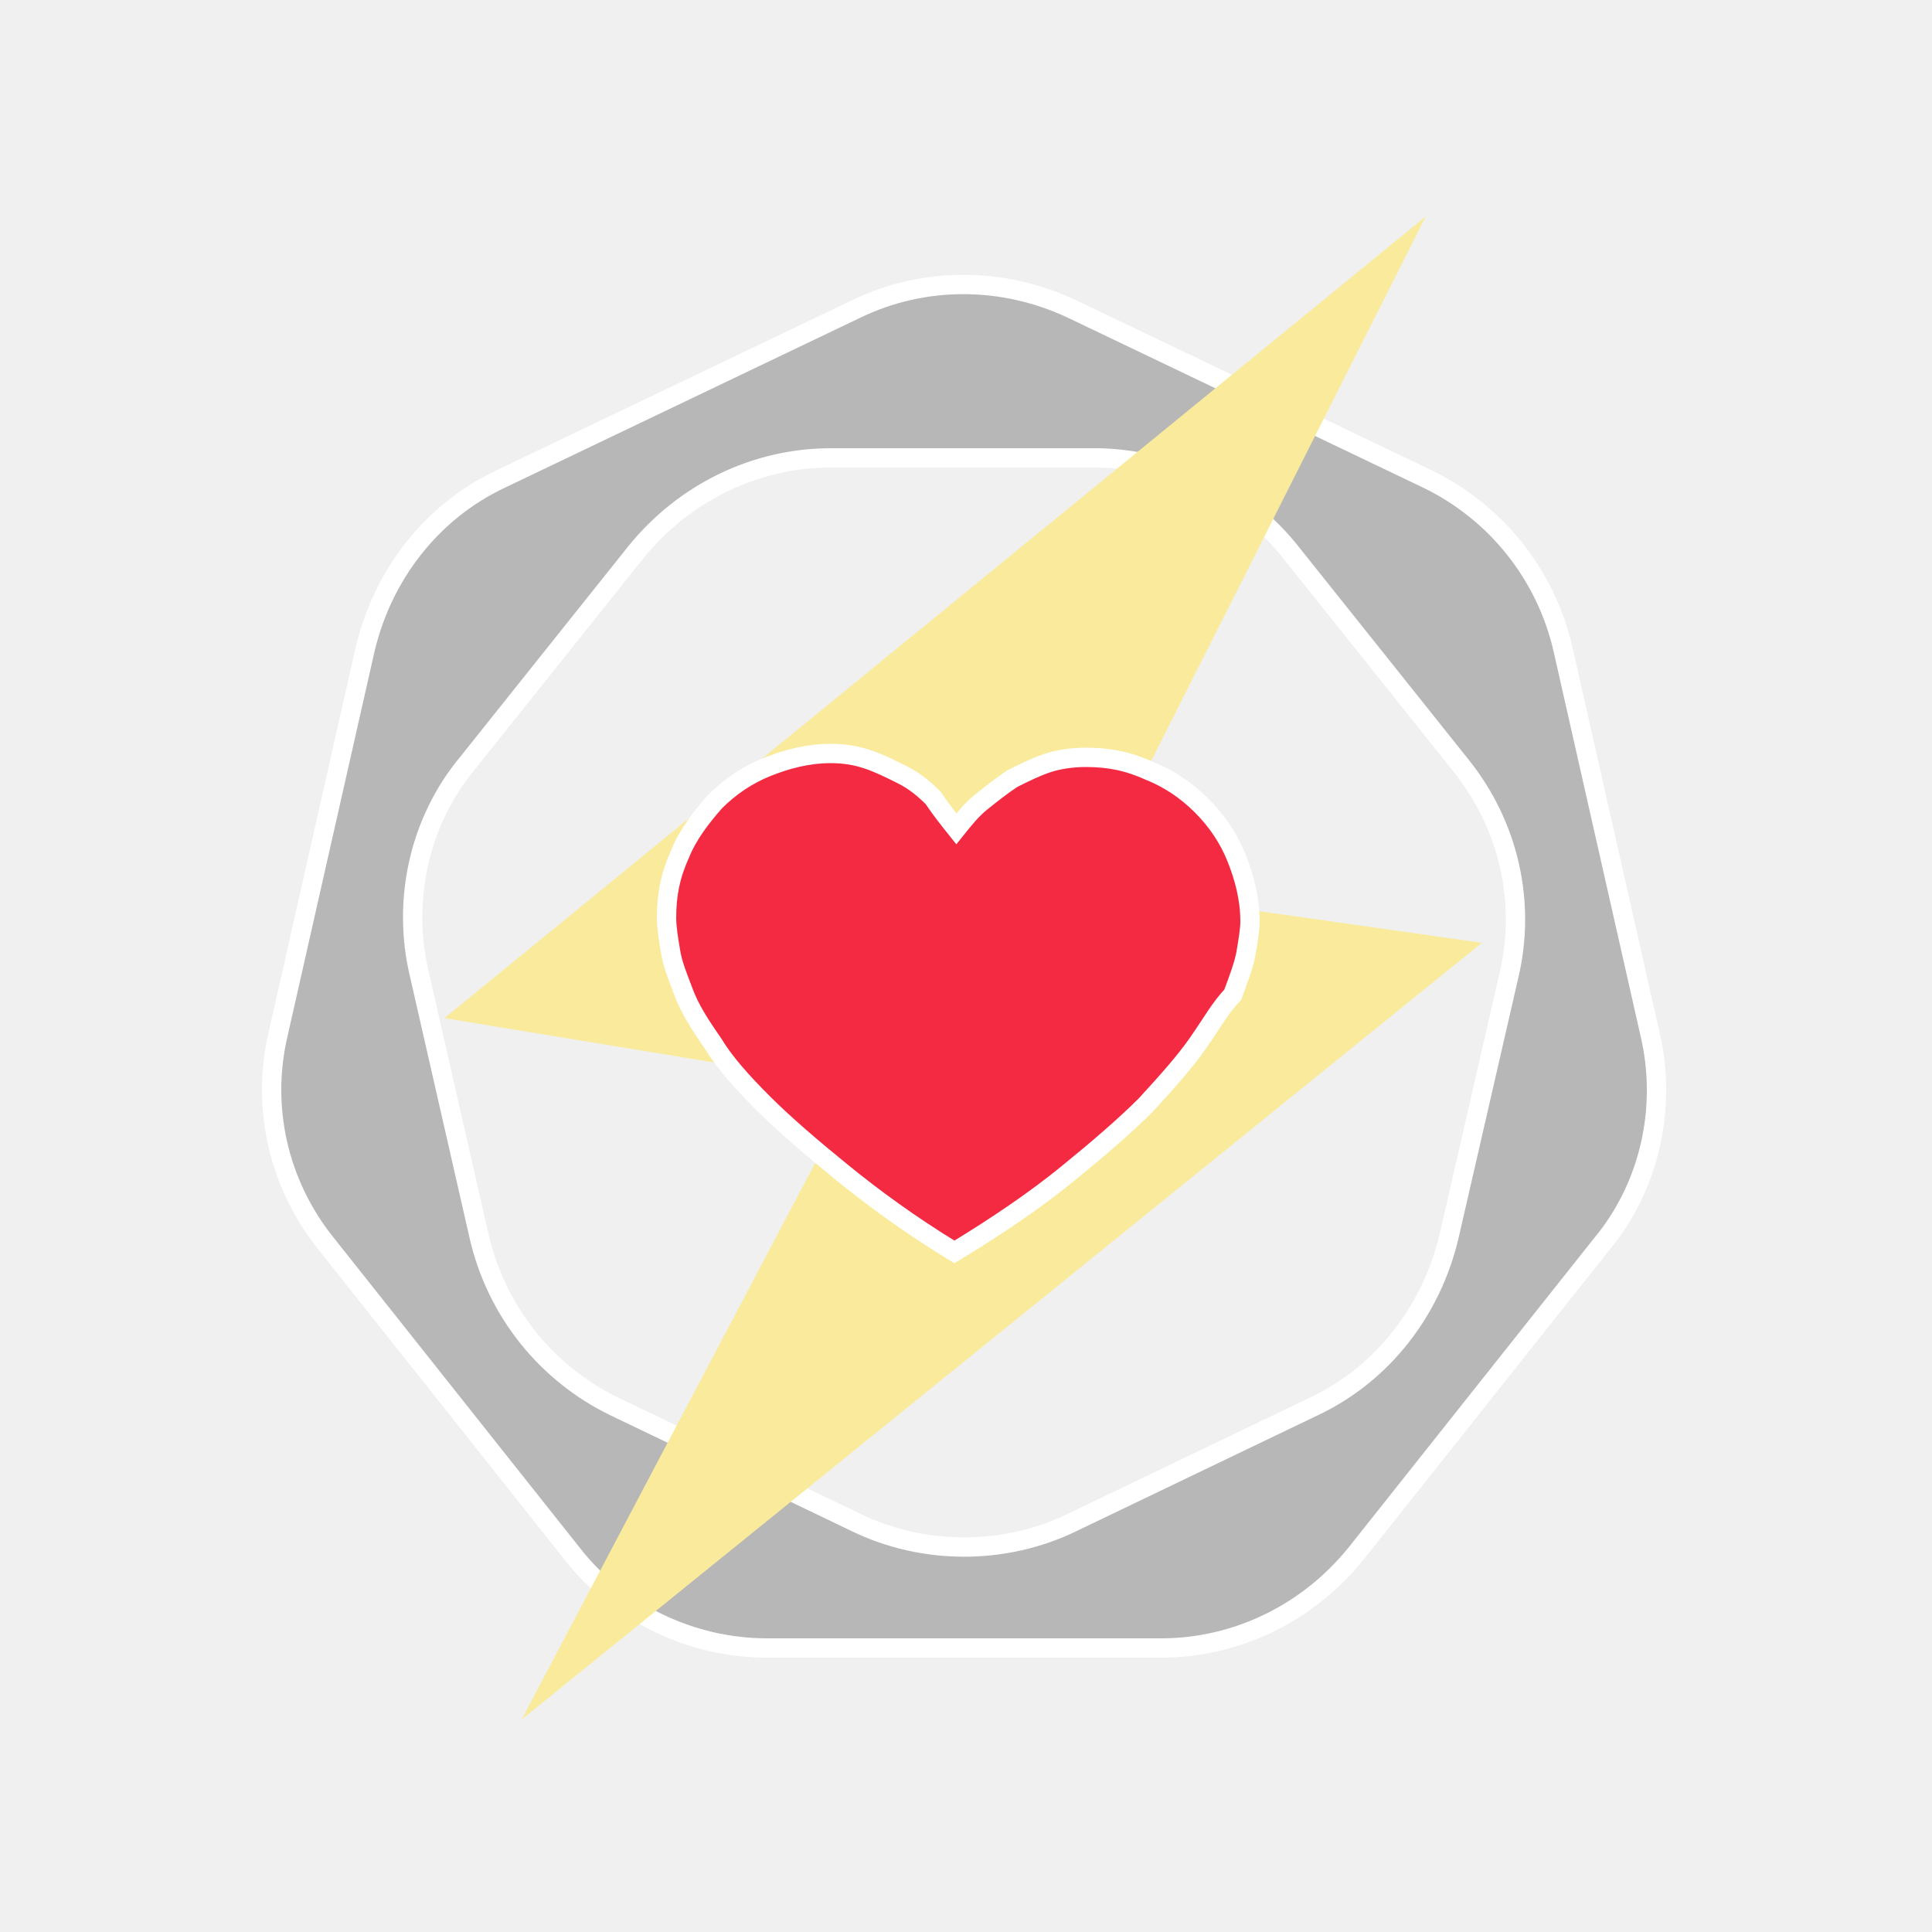
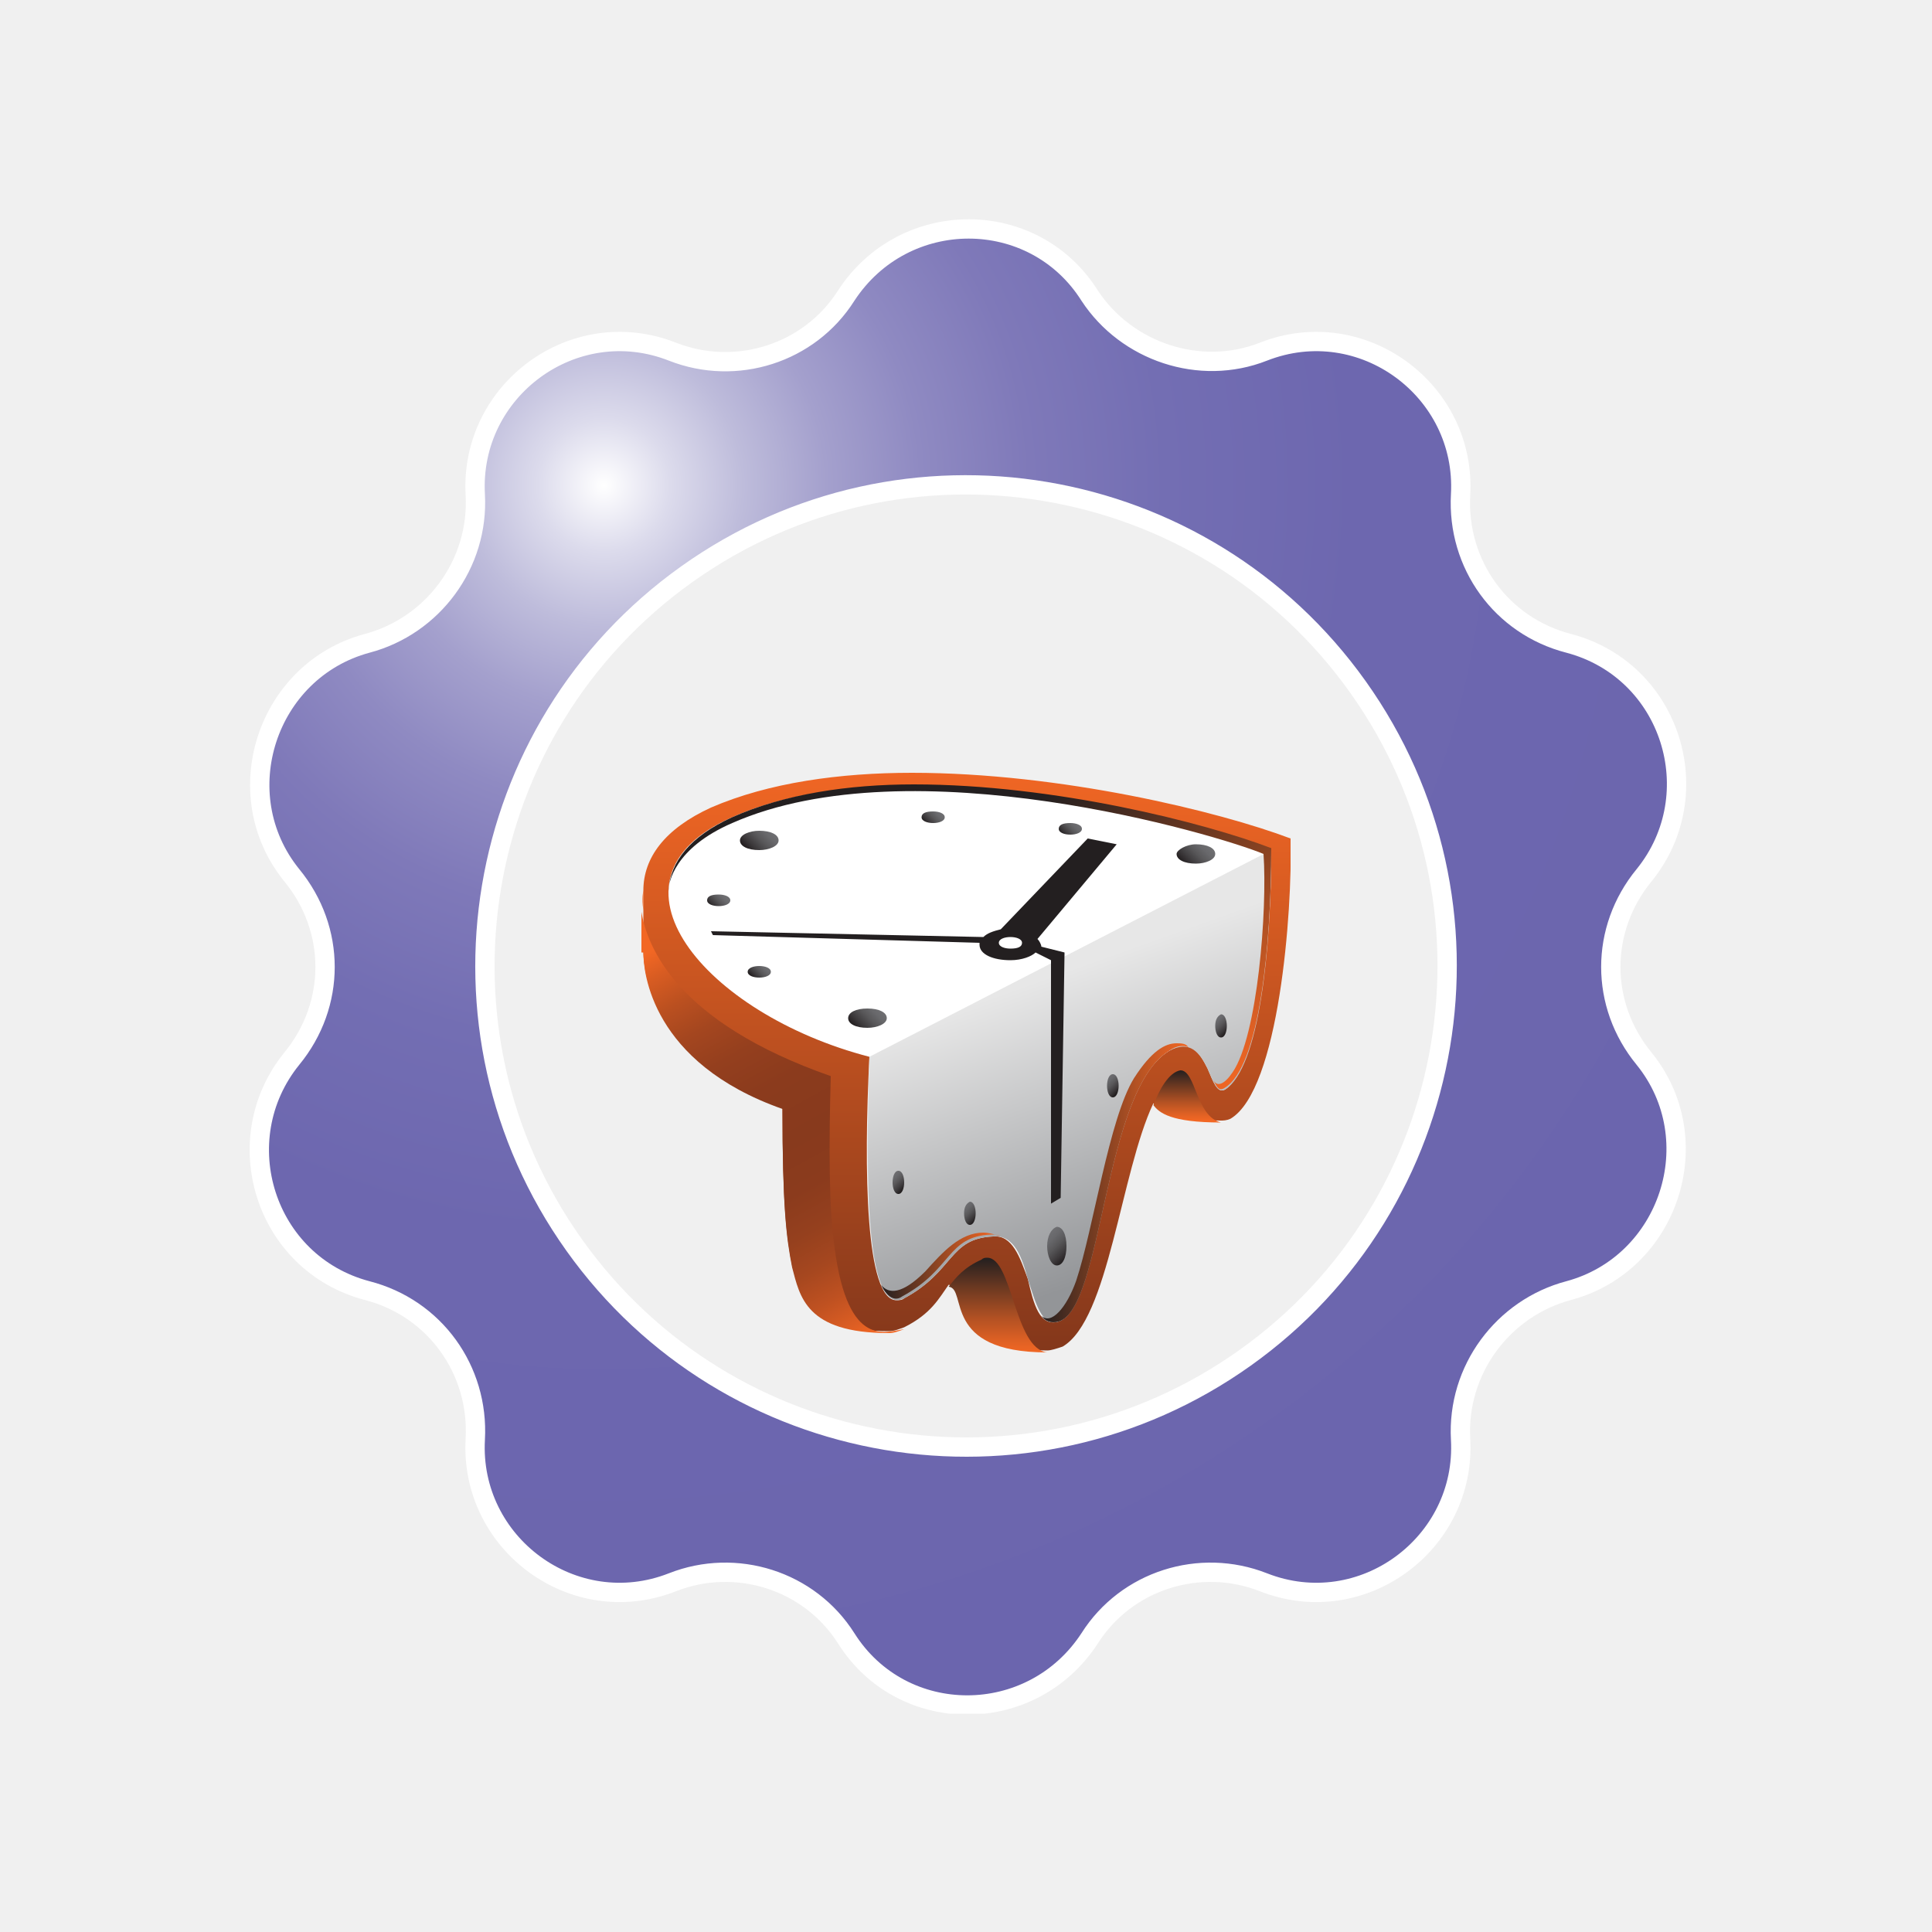
- <svg xmlns="http://www.w3.org/2000/svg" width="100" height="100" viewBox="0 0 100 100">
-   <style>.st0{fill:#243051;} .st1{opacity:0.24;} .st2{fill:none;stroke:#FFFFFF;stroke-miterlimit:10;} .st3{fill:#F9EB9B;} .st4{fill:#F42A43;stroke:#FFFFFF;stroke-miterlimit:10;}</style>
-   <path class="st1" d="M85.4 53.5l-4.5-19.9c-.9-3.8-3.4-7.1-7-8.8L55.5 16c-3.5-1.7-7.7-1.7-11.2 0l-18.4 8.8c-3.5 1.7-6.1 4.9-7 8.8l-4.5 19.9c-.9 3.8 0 7.9 2.5 10.9l12.7 15.9c2.5 3.1 6.2 4.9 10.1 4.9h20.4c3.9 0 7.7-1.8 10.1-4.9l12.7-15.9c2.4-3 3.3-7.1 2.5-10.9zm-7.3-3L75 64c-.9 3.8-3.4 7.1-7 8.8l-12.5 6c-3.5 1.7-7.7 1.7-11.2 0l-12.5-6c-3.5-1.7-6.1-4.9-7-8.8l-3.1-13.6c-.9-3.8 0-7.9 2.5-10.9l8.7-10.9c2.5-3.1 6.2-4.9 10.1-4.9h13.9c3.9 0 7.7 1.8 10.1 4.9l8.7 10.9c2.4 3.1 3.3 7.1 2.4 11z" />
-   <path class="st2" d="M55.5 16l18.4 8.8c3.5 1.7 6.1 4.9 7 8.8l4.5 19.9c.9 3.8 0 7.9-2.5 10.9l-12.7 16c-2.5 3.1-6.2 4.9-10.1 4.9H39.7c-3.9 0-7.7-1.8-10.1-4.9l-12.7-16c-2.5-3.1-3.4-7.1-2.5-10.9l4.5-19.9c.9-3.8 3.4-7.1 7-8.8L44.3 16c3.5-1.7 7.6-1.7 11.2 0z" />
-   <path class="st2" d="M66.9 28.7l8.7 10.9c2.5 3.1 3.4 7.1 2.5 10.9L75 64c-.9 3.8-3.4 7.1-7 8.8l-12.5 6c-3.5 1.7-7.7 1.7-11.2 0l-12.5-6c-3.5-1.7-6.1-4.9-7-8.8l-3.1-13.6c-.9-3.8 0-7.9 2.5-10.9l8.7-10.9c2.5-3.1 6.2-4.9 10.1-4.9h13.9c3.9.1 7.6 1.9 10 5z" />
-   <path class="st3" d="M73.8 11.2L23 52.7l21.3 3.5L27 89l49.7-40.2-20.4-2.9" />
-   <path class="st4" d="M49.5 42.9c.4-.5.8-1 1.3-1.4.5-.4 1-.8 1.6-1.2.6-.3 1.2-.6 1.8-.8.6-.2 1.3-.3 2-.3 1.2 0 2.2.2 3.3.7 1 .4 1.9 1 2.7 1.8.8.8 1.4 1.7 1.8 2.7.4 1 .7 2.1.7 3.3 0 .4-.1 1-.2 1.6-.1.6-.4 1.4-.7 2.2-.6.6-1.1 1.5-1.8 2.5s-1.6 2-2.7 3.2c-1.1 1.1-2.5 2.3-4.1 3.6-1.6 1.3-3.5 2.6-5.8 4-2.3-1.4-4.2-2.8-5.8-4.1-1.6-1.3-3-2.5-4.1-3.6-1.1-1.1-2-2.1-2.6-3.1-.7-1-1.2-1.8-1.5-2.6-.3-.8-.6-1.5-.7-2.2-.1-.6-.2-1.2-.2-1.7 0-1.2.2-2.2.7-3.3.4-1 1.1-1.9 1.8-2.7.8-.8 1.7-1.4 2.7-1.8 1-.4 2.1-.7 3.3-.7.7 0 1.3.1 1.9.3.6.2 1.2.5 1.8.8.6.3 1.1.7 1.6 1.2.4.6.8 1.1 1.2 1.6z" />
+ <svg xmlns="http://www.w3.org/2000/svg" xmlns:xlink="http://www.w3.org/1999/xlink" width="100" height="100" viewBox="0 0 100 100">
+   <style>.st0{clip-path:url(#SVGID_2_);} .st1{clip-path:url(#SVGID_4_);fill:url(#SVGID_5_);} .st2{clip-path:url(#SVGID_7_);fill:none;stroke:#FFFFFF;stroke-miterlimit:10;} .st3{clip-path:url(#SVGID_9_);fill:#FFFFFF;} .st4{clip-path:url(#SVGID_11_);fill:url(#SVGID_12_);} .st5{clip-path:url(#SVGID_14_);fill:url(#SVGID_15_);} .st6{clip-path:url(#SVGID_17_);fill:url(#SVGID_18_);} .st7{clip-path:url(#SVGID_20_);fill:url(#SVGID_21_);} .st8{clip-path:url(#SVGID_23_);fill:url(#SVGID_24_);} .st9{clip-path:url(#SVGID_26_);fill:#231F20;} .st10{clip-path:url(#SVGID_28_);fill:url(#SVGID_29_);} .st11{clip-path:url(#SVGID_31_);fill:url(#SVGID_32_);} .st12{clip-path:url(#SVGID_34_);fill:url(#SVGID_35_);} .st13{clip-path:url(#SVGID_37_);fill:url(#SVGID_38_);} .st14{clip-path:url(#SVGID_40_);fill:url(#SVGID_41_);} .st15{clip-path:url(#SVGID_43_);fill:url(#SVGID_44_);} .st16{clip-path:url(#SVGID_46_);fill:url(#SVGID_47_);} .st17{clip-path:url(#SVGID_49_);fill:url(#SVGID_50_);} .st18{clip-path:url(#SVGID_52_);fill:url(#SVGID_53_);} .st19{clip-path:url(#SVGID_55_);fill:url(#SVGID_56_);} .st20{clip-path:url(#SVGID_58_);fill:url(#SVGID_59_);} .st21{clip-path:url(#SVGID_61_);fill:url(#SVGID_62_);} .st22{clip-path:url(#SVGID_64_);fill:url(#SVGID_65_);} .st23{clip-path:url(#SVGID_67_);fill:url(#SVGID_68_);} .st24{clip-path:url(#SVGID_70_);fill:url(#SVGID_71_);} .st25{clip-path:url(#SVGID_73_);fill:url(#SVGID_74_);} .st26{clip-path:url(#SVGID_76_);} .st27{clip-path:url(#SVGID_78_);fill:url(#SVGID_79_);} .st28{clip-path:url(#SVGID_81_);fill:none;stroke:#FFFFFF;stroke-miterlimit:10;} .st29{clip-path:url(#SVGID_83_);fill:#FFFFFF;} .st30{clip-path:url(#SVGID_85_);fill:url(#SVGID_86_);} .st31{clip-path:url(#SVGID_88_);fill:url(#SVGID_89_);} .st32{clip-path:url(#SVGID_91_);fill:url(#SVGID_92_);} .st33{clip-path:url(#SVGID_94_);fill:url(#SVGID_95_);} .st34{clip-path:url(#SVGID_97_);fill:url(#SVGID_98_);} .st35{clip-path:url(#SVGID_100_);fill:#231F20;} .st36{clip-path:url(#SVGID_102_);fill:url(#SVGID_103_);} .st37{clip-path:url(#SVGID_105_);fill:url(#SVGID_106_);} .st38{clip-path:url(#SVGID_108_);fill:url(#SVGID_109_);} .st39{clip-path:url(#SVGID_111_);fill:url(#SVGID_112_);} .st40{clip-path:url(#SVGID_114_);fill:url(#SVGID_115_);} .st41{clip-path:url(#SVGID_117_);fill:url(#SVGID_118_);} .st42{clip-path:url(#SVGID_120_);fill:url(#SVGID_121_);} .st43{clip-path:url(#SVGID_123_);fill:url(#SVGID_124_);} .st44{clip-path:url(#SVGID_126_);fill:url(#SVGID_127_);} .st45{clip-path:url(#SVGID_129_);fill:url(#SVGID_130_);} .st46{clip-path:url(#SVGID_132_);fill:url(#SVGID_133_);} .st47{clip-path:url(#SVGID_135_);fill:url(#SVGID_136_);} .st48{clip-path:url(#SVGID_138_);fill:url(#SVGID_139_);} .st49{clip-path:url(#SVGID_141_);fill:url(#SVGID_142_);} .st50{clip-path:url(#SVGID_144_);fill:url(#SVGID_145_);} .st51{clip-path:url(#SVGID_147_);fill:url(#SVGID_148_);}</style>
+   <g id="POWERUP_x5F_Time_Warp_1_">
+     <defs>
+       <path id="SVGID_1_" d="M0 0h100v100H0z" />
+     </defs>
+     <clipPath id="SVGID_2_">
+       <use xlink:href="#SVGID_1_" overflow="visible" />
+     </clipPath>
+     <g class="st0">
+       <defs>
+         <path id="SVGID_3_" d="M29.7 64.5c-8-11.2-5.4-26.8 5.8-34.8 11.2-8 26.8-5.4 34.8 5.8 8 11.2 5.4 26.8-5.8 34.8-4.4 3.1-9.4 4.6-14.4 4.6-7.9 0-15.5-3.6-20.4-10.4M44 15.2c-2 3-5.7 4.2-9 2.8-5.1-2-10.5 1.9-10.3 7.3.2 3.6-2.2 6.7-5.6 7.6-5.3 1.4-7.4 7.7-4 12 2.2 2.8 2.2 6.7-.1 9.5-3.5 4.2-1.5 10.6 3.8 12 3.4.9 5.7 4.2 5.5 7.7-.3 5.4 5 9.4 10.1 7.5 3.3-1.2 7.1 0 9 3 2.9 4.6 9.6 4.7 12.6.1 2-3 5.7-4.2 9-2.8 5.1 2 10.5-1.9 10.3-7.3-.2-3.6 2.2-6.7 5.6-7.6 5.3-1.4 7.4-7.7 4-12-2.2-2.8-2.2-6.7.1-9.5 3.5-4.2 1.5-10.6-3.8-12-3.4-.9-5.7-4.2-5.5-7.7.3-5.4-5-9.4-10.1-7.5-3.3 1.2-7.1 0-9-3-1.5-2.3-3.9-3.5-6.4-3.5-2.3 0-4.7 1.1-6.2 3.4" />
+       </defs>
+       <clipPath id="SVGID_4_">
+         <use xlink:href="#SVGID_3_" overflow="visible" />
+       </clipPath>
+       <radialGradient id="SVGID_5_" cx="1.054" cy="-1.054" r="1" gradientTransform="matrix(47.4546 47.4546 47.4546 -47.4546 30.9999 -75.2497)" gradientUnits="userSpaceOnUse">
+         <stop offset="0" stop-color="#FFF" />
+         <stop offset=".052" stop-color="#DCDBEC" />
+         <stop offset=".109" stop-color="#BEBCDB" />
+         <stop offset=".174" stop-color="#A4A0CD" />
+         <stop offset=".248" stop-color="#8F8AC2" />
+         <stop offset=".333" stop-color="#7F79B9" />
+         <stop offset=".439" stop-color="#736EB3" />
+         <stop offset=".588" stop-color="#6D67AF" />
+         <stop offset="1" stop-color="#6B65AE" />
+       </radialGradient>
+       <path class="st1" d="M50-26.8l77.3 77.4L50 127.9l-77.3-77.3z" />
+     </g>
+     <g class="st0">
+       <defs>
+         <path id="SVGID_6_" d="M12.8 11.3h74.5v77.4H12.8z" />
+       </defs>
+       <clipPath id="SVGID_7_">
+         <use xlink:href="#SVGID_6_" overflow="visible" />
+       </clipPath>
+       <path class="st2" d="M65.4 18.2c5.1-2 10.5 2 10.2 7.4-.2 3.6 2.1 6.8 5.6 7.7 5.3 1.4 7.3 7.8 3.9 12-2.3 2.8-2.3 6.7 0 9.5 3.4 4.2 1.3 10.6-3.9 12-3.4.9-5.8 4.1-5.6 7.7.3 5.4-5.1 9.4-10.2 7.4-3.3-1.3-7.1-.1-9 2.9-3 4.6-9.7 4.6-12.6 0-1.9-3-5.7-4.2-9-2.9-5.1 2-10.5-2-10.2-7.4.2-3.6-2.1-6.8-5.6-7.7-5.3-1.4-7.3-7.8-3.9-12 2.3-2.8 2.3-6.7 0-9.5-3.4-4.2-1.3-10.6 3.9-12 3.4-.9 5.8-4.1 5.6-7.7-.3-5.4 5.1-9.4 10.2-7.4 3.3 1.3 7.1.1 9-2.9 3-4.6 9.7-4.6 12.6 0 1.9 2.9 5.7 4.2 9 2.9z" />
+       <ellipse transform="matrix(0.8145 -0.5802 0.5802 0.8145 -19.7333 38.2829)" class="st2" cx="50" cy="50" rx="24.9" ry="24.9" />
+     </g>
+     <g class="st0">
+       <defs>
+         <path id="SVGID_8_" d="M0 0h100v100H0z" />
+       </defs>
+       <clipPath id="SVGID_9_">
+         <use xlink:href="#SVGID_8_" overflow="visible" />
+       </clipPath>
+       <path class="st3" d="M65.8 44c0 5-.6 11.3-2.4 12.4-.8.5-.9-3.2-2.8-2-3.5 2.1-3.5 13.3-5.7 14-1.8.6-1.3-4.5-3.5-4.4-2.3.1-2 1.8-4.6 3.2-1.9 1.1-2-6.1-1.8-12.5-8.5-2.2-14.4-9.2-7.1-12.4 8.3-3.7 22.9-.3 27.9 1.7" />
+     </g>
+     <g class="st0">
+       <defs>
+         <path id="SVGID_10_" d="M45 54.7c-8.5-2.2-14.4-9.2-7.1-12.4 8.3-3.7 22.9-.3 27.9 1.7 0 5-.7 11.3-2.4 12.4-.4.2-.6-.4-.9-1.1-.4-.8-.9-1.6-2-.9-3.5 2.1-3.5 13.3-5.7 14-1 .3-1.3-.9-1.6-2.2-.4-1.1-.8-2.3-1.8-2.2-2.3.1-2 1.8-4.6 3.2-.1.1-.3.1-.4.1-1.6 0-1.7-6.7-1.4-12.6m-8.2-12.9c-2.4 1.1-3.5 2.6-3.5 4.3v3.1c0 1 .4 5.7 7.2 8.1 0 5 .2 6.7.5 8.2.4 1.5.7 3.4 5 3.4.3 0 .5-.1.8-.2 1.4-.7 1.8-1.5 2.3-2.2 1 .1-.4 3.4 5.1 3.4.2 0 .5-.1.8-.2 2.4-1.4 3-9 4.7-12.6.3.4.9.9 3.5.9.1 0 .3 0 .5-.1 2.5-1.5 3.2-10.7 3.1-14.5C63.1 42 54.9 40 47.2 40c-3.7 0-7.4.5-10.4 1.8" />
+       </defs>
+       <clipPath id="SVGID_11_">
+         <use xlink:href="#SVGID_10_" overflow="visible" />
+       </clipPath>
+       <linearGradient id="SVGID_12_" gradientUnits="userSpaceOnUse" x1="3.258" y1="-.043" x2="4.258" y2="-.043" gradientTransform="matrix(0 30.6942 30.6942 0 50.0222 -60.657)">
+         <stop offset="0" stop-color="#F26724" />
+         <stop offset="1" stop-color="#83371B" />
+       </linearGradient>
+       <path class="st4" d="M30.6 38.6h36.2V70H30.6z" />
+     </g>
+     <g class="st0">
+       <defs>
+         <path id="SVGID_13_" d="M33.3 49.3c0 1 .4 5.7 7.2 8.1 0 5 .2 6.7.5 8.2.4 1.5.7 3.4 5 3.4.3 0 .5-.1.8-.2-.9.1-2.9 1.1-3.6-4.2-.3-2-.3-5.3-.2-8.9-8-2.8-9.5-6.7-9.8-8.5v2.1zm0-2.2v-1s-.1.4 0 1" />
+       </defs>
+       <clipPath id="SVGID_14_">
+         <use xlink:href="#SVGID_13_" overflow="visible" />
+       </clipPath>
+       <linearGradient id="SVGID_15_" gradientUnits="userSpaceOnUse" x1="3.811" y1="-2.118" x2="4.811" y2="-2.118" gradientTransform="matrix(11.0996 20.1111 20.1111 -11.0996 35.1673 -51.5557)">
+         <stop offset="0" stop-color="#F26724" />
+         <stop offset=".055" stop-color="#D85C22" />
+         <stop offset=".13" stop-color="#BB5020" />
+         <stop offset=".209" stop-color="#A4461F" />
+         <stop offset=".296" stop-color="#943F1E" />
+         <stop offset=".394" stop-color="#8B3B1D" />
+         <stop offset=".527" stop-color="#883A1D" />
+         <stop offset=".636" stop-color="#8B3B1D" />
+         <stop offset=".725" stop-color="#95401E" />
+         <stop offset=".807" stop-color="#A6471F" />
+         <stop offset=".885" stop-color="#BF5121" />
+         <stop offset=".959" stop-color="#DD5E23" />
+         <stop offset="1" stop-color="#F26724" />
+       </linearGradient>
+       <path class="st5" d="M43.7 40.3l13.2 24-20.5 11.3-13.2-24z" />
+     </g>
+     <g class="st0">
+       <defs>
+         <path id="SVGID_16_" d="M61.1 55.4c-.6.1-1.1 1-1.4 1.8.3.4.9.9 3.5.9-1.3-.3-1.3-2.7-2.1-2.7.1 0 0 0 0 0" />
+       </defs>
+       <clipPath id="SVGID_17_">
+         <use xlink:href="#SVGID_16_" overflow="visible" />
+       </clipPath>
+       <linearGradient id="SVGID_18_" gradientUnits="userSpaceOnUse" x1="38.281" x2="39.281" gradientTransform="matrix(0 2.6122 2.6122 0 61.4335 -44.612)">
+         <stop offset="0" stop-color="#231F20" />
+         <stop offset=".291" stop-color="#673721" />
+         <stop offset=".632" stop-color="#B25123" />
+         <stop offset=".878" stop-color="#E06124" />
+         <stop offset="1" stop-color="#F26724" />
+       </linearGradient>
+       <path class="st6" d="M59.7 55.4h3.5v2.7h-3.5z" />
+     </g>
+     <g class="st0">
+       <defs>
+         <path id="SVGID_19_" d="M45 54.7c-.2 6.4-.2 13.5 1.8 12.5 2.6-1.4 2.3-3.1 4.6-3.2 1.1-.1 1.5 1.1 1.8 2.2.4 1.2.7 2.5 1.6 2.2 2.3-.7 2.3-11.9 5.7-14 1.1-.6 1.6.1 2 .9.3.7.5 1.3.9 1.1 1.8-1.1 2.4-7.4 2.4-12.4L45 54.7z" />
+       </defs>
+       <clipPath id="SVGID_20_">
+         <use xlink:href="#SVGID_19_" overflow="visible" />
+       </clipPath>
+       <linearGradient id="SVGID_21_" gradientUnits="userSpaceOnUse" x1="6.076" y1="-2.212" x2="7.076" y2="-2.212" gradientTransform="matrix(5.201 14.6072 14.6072 -5.201 54.0496 -49.355)">
+         <stop offset="0" stop-color="#E7E7E7" />
+         <stop offset="1" stop-color="#939598" />
+       </linearGradient>
+       <path class="st7" d="M63.4 37.3l10.2 28.6-26.5 9.4-10.2-28.6z" />
+     </g>
+     <g class="st0">
+       <defs>
+         <path id="SVGID_22_" d="M50.8 65.2c-.9.4-1.3.9-1.7 1.4 1 .1-.4 3.4 5.1 3.4-1.7-.2-1.8-4.9-3.1-4.9-.1 0-.2 0-.3.1" />
+       </defs>
+       <clipPath id="SVGID_23_">
+         <use xlink:href="#SVGID_22_" overflow="visible" />
+       </clipPath>
+       <linearGradient id="SVGID_24_" gradientUnits="userSpaceOnUse" x1="20.262" y1="-.045" x2="21.262" y2="-.045" gradientTransform="matrix(0 4.9353 4.9353 0 51.6986 -34.8887)">
+         <stop offset="0" stop-color="#231F20" />
+         <stop offset=".291" stop-color="#673721" />
+         <stop offset=".632" stop-color="#B25123" />
+         <stop offset=".878" stop-color="#E06124" />
+         <stop offset="1" stop-color="#F26724" />
+       </linearGradient>
+       <path class="st8" d="M48.7 65.1h5.5V70h-5.5z" />
+     </g>
+     <g class="st0">
+       <defs>
+         <path id="SVGID_25_" d="M0 0h100v100H0z" />
+       </defs>
+       <clipPath id="SVGID_26_">
+         <use xlink:href="#SVGID_25_" overflow="visible" />
+       </clipPath>
+       <path class="st9" d="M53.7 48.6l4.1-4.9-1.5-.3-4.5 4.7c-.4.1-.7.2-.9.4l-14.1-.3.1.2 13.8.4v.1c0 .5.7.8 1.6.8.6 0 1.1-.2 1.3-.4l.8.4v12.6l.5-.3.2-12.7-1.2-.3c0-.1-.1-.3-.2-.4m-1.4.5c-.3 0-.6-.1-.6-.3s.3-.3.6-.3.6.1.6.3-.2.3-.6.3" />
+     </g>
+     <g class="st0">
+       <defs>
+         <path id="SVGID_27_" d="M38.3 43.5c0 .3.4.5 1 .5.5 0 1-.2 1-.5s-.4-.5-1-.5c-.5 0-1 .2-1 .5" />
+       </defs>
+       <clipPath id="SVGID_28_">
+         <use xlink:href="#SVGID_27_" overflow="visible" />
+       </clipPath>
+       <linearGradient id="SVGID_29_" gradientUnits="userSpaceOnUse" x1="-45.848" y1="-45.848" x2="-44.848" y2="-45.848" gradientTransform="matrix(1.0906 -1.0906 -1.0906 -1.0906 38.748 -55.9738)">
+         <stop offset="0" stop-color="#231F20" />
+         <stop offset=".241" stop-color="#3D3A3C" />
+         <stop offset=".545" stop-color="#585759" />
+         <stop offset=".808" stop-color="#68686B" />
+         <stop offset="1" stop-color="#6E6E71" />
+       </linearGradient>
+       <path class="st10" d="M37.8 43.5l1.5-1.5 1.5 1.5-1.5 1.5z" />
+     </g>
+     <g class="st0">
+       <defs>
+         <path id="SVGID_30_" d="M43.9 52.7c0 .3.4.5 1 .5.5 0 1-.2 1-.5s-.4-.5-1-.5-1 .2-1 .5" />
+       </defs>
+       <clipPath id="SVGID_31_">
+         <use xlink:href="#SVGID_30_" overflow="visible" />
+       </clipPath>
+       <linearGradient id="SVGID_32_" gradientUnits="userSpaceOnUse" x1="-45.847" y1="-45.847" x2="-44.847" y2="-45.847" gradientTransform="matrix(1.0906 -1.0906 -1.0906 -1.0906 44.3192 -46.7618)">
+         <stop offset="0" stop-color="#231F20" />
+         <stop offset=".241" stop-color="#3D3A3C" />
+         <stop offset=".545" stop-color="#585759" />
+         <stop offset=".808" stop-color="#68686B" />
+         <stop offset="1" stop-color="#6E6E71" />
+       </linearGradient>
+       <path class="st11" d="M43.4 52.7l1.5-1.5 1.4 1.5-1.4 1.5z" />
+     </g>
+     <g class="st0">
+       <defs>
+         <path id="SVGID_33_" d="M60.9 44.2c0 .3.4.5 1 .5.5 0 1-.2 1-.5s-.4-.5-1-.5c-.5 0-1 .3-1 .5" />
+       </defs>
+       <clipPath id="SVGID_34_">
+         <use xlink:href="#SVGID_33_" overflow="visible" />
+       </clipPath>
+       <linearGradient id="SVGID_35_" gradientUnits="userSpaceOnUse" x1="-45.854" y1="-45.854" x2="-44.854" y2="-45.854" gradientTransform="matrix(1.0904 -1.0904 -1.0904 -1.0904 61.3575 -55.2061)">
+         <stop offset="0" stop-color="#231F20" />
+         <stop offset=".241" stop-color="#3D3A3C" />
+         <stop offset=".545" stop-color="#585759" />
+         <stop offset=".808" stop-color="#68686B" />
+         <stop offset="1" stop-color="#6E6E71" />
+       </linearGradient>
+       <path class="st12" d="M60.4 44.2l1.5-1.4 1.5 1.4-1.5 1.5z" />
+     </g>
+     <g class="st0">
+       <defs>
+         <path id="SVGID_36_" d="M54.2 64.5c0 .5.2 1 .5 1s.5-.4.5-1-.2-1-.5-1c-.3.1-.5.5-.5 1" />
+       </defs>
+       <clipPath id="SVGID_37_">
+         <use xlink:href="#SVGID_36_" overflow="visible" />
+       </clipPath>
+       <linearGradient id="SVGID_38_" gradientUnits="userSpaceOnUse" x1="45.857" y1="-45.857" x2="46.857" y2="-45.857" gradientTransform="matrix(1.0903 1.0903 1.0903 -1.0903 54.1752 -35.9956)">
+         <stop offset="0" stop-color="#6E6E71" />
+         <stop offset=".192" stop-color="#68686B" />
+         <stop offset=".455" stop-color="#585759" />
+         <stop offset=".759" stop-color="#3D3A3C" />
+         <stop offset="1" stop-color="#231F20" />
+       </linearGradient>
+       <path class="st13" d="M54.7 63.1l1.5 1.4-1.5 1.5-1.5-1.5z" />
+     </g>
+     <g class="st0">
+       <defs>
+         <path id="SVGID_39_" d="M62.9 53.1c0 .3.1.6.3.6.2 0 .3-.3.3-.6s-.1-.6-.3-.6c-.2.1-.3.3-.3.6" />
+       </defs>
+       <clipPath id="SVGID_40_">
+         <use xlink:href="#SVGID_39_" overflow="visible" />
+       </clipPath>
+       <linearGradient id="SVGID_41_" gradientUnits="userSpaceOnUse" x1="78.298" y1="-78.299" x2="79.298" y2="-78.299" gradientTransform="matrix(0.6386 0.6386 0.6386 -0.6386 62.8441 -47.1848)">
+         <stop offset="0" stop-color="#6E6E71" />
+         <stop offset=".192" stop-color="#68686B" />
+         <stop offset=".455" stop-color="#585759" />
+         <stop offset=".759" stop-color="#3D3A3C" />
+         <stop offset="1" stop-color="#231F20" />
+       </linearGradient>
+       <path class="st14" d="M63.2 52.3l.8.8-.8.9-.9-.9z" />
+     </g>
+     <g class="st0">
+       <defs>
+         <path id="SVGID_42_" d="M46.2 61.2c0 .3.1.6.3.6.2 0 .3-.3.3-.6s-.1-.6-.3-.6c-.2 0-.3.3-.3.6" />
+       </defs>
+       <clipPath id="SVGID_43_">
+         <use xlink:href="#SVGID_42_" overflow="visible" />
+       </clipPath>
+       <linearGradient id="SVGID_44_" gradientUnits="userSpaceOnUse" x1="78.332" y1="-78.331" x2="79.332" y2="-78.331" gradientTransform="matrix(0.6383 0.6383 0.6383 -0.6383 46.1473 -39.1081)">
+         <stop offset="0" stop-color="#6E6E71" />
+         <stop offset=".192" stop-color="#68686B" />
+         <stop offset=".455" stop-color="#585759" />
+         <stop offset=".759" stop-color="#3D3A3C" />
+         <stop offset="1" stop-color="#231F20" />
+       </linearGradient>
+       <path class="st15" d="M46.5 60.3l.8.9-.8.9-.9-.9z" />
+     </g>
+     <g class="st0">
+       <defs>
+         <path id="SVGID_45_" d="M49.9 62.8c0 .3.1.6.3.6.2 0 .3-.3.3-.6s-.1-.6-.3-.6c-.2.1-.3.3-.3.6" />
+       </defs>
+       <clipPath id="SVGID_46_">
+         <use xlink:href="#SVGID_45_" overflow="visible" />
+       </clipPath>
+       <linearGradient id="SVGID_47_" gradientUnits="userSpaceOnUse" x1="78.316" y1="-78.315" x2="79.316" y2="-78.315" gradientTransform="matrix(0.6384 0.6384 0.6384 -0.6384 49.8708 -37.4907)">
+         <stop offset="0" stop-color="#6E6E71" />
+         <stop offset=".192" stop-color="#68686B" />
+         <stop offset=".455" stop-color="#585759" />
+         <stop offset=".759" stop-color="#3D3A3C" />
+         <stop offset="1" stop-color="#231F20" />
+       </linearGradient>
+       <path class="st16" d="M50.2 62l.9.8-.9.9-.9-.9z" />
+     </g>
+     <g class="st0">
+       <defs>
+         <path id="SVGID_48_" d="M57.3 56.2c0 .3.1.6.3.6.2 0 .3-.3.3-.6s-.1-.6-.3-.6c-.2 0-.3.3-.3.6" />
+       </defs>
+       <clipPath id="SVGID_49_">
+         <use xlink:href="#SVGID_48_" overflow="visible" />
+       </clipPath>
+       <linearGradient id="SVGID_50_" gradientUnits="userSpaceOnUse" x1="78.31" y1="-78.31" x2="79.31" y2="-78.31" gradientTransform="matrix(0.6385 0.6385 0.6385 -0.6385 57.2555 -44.1427)">
+         <stop offset="0" stop-color="#6E6E71" />
+         <stop offset=".192" stop-color="#68686B" />
+         <stop offset=".455" stop-color="#585759" />
+         <stop offset=".759" stop-color="#3D3A3C" />
+         <stop offset="1" stop-color="#231F20" />
+       </linearGradient>
+       <path class="st17" d="M57.6 55.3l.8.9-.8.8-.9-.8z" />
+     </g>
+     <g class="st0">
+       <defs>
+         <path id="SVGID_51_" d="M47.7 42.3c0 .2.3.3.6.3s.6-.1.6-.3c0-.2-.3-.3-.6-.3-.4 0-.6.1-.6.3" />
+       </defs>
+       <clipPath id="SVGID_52_">
+         <use xlink:href="#SVGID_51_" overflow="visible" />
+       </clipPath>
+       <linearGradient id="SVGID_53_" gradientUnits="userSpaceOnUse" x1="-78.332" y1="-78.331" x2="-77.332" y2="-78.331" gradientTransform="matrix(0.6383 -0.6383 -0.6383 -0.6383 47.893 -57.3964)">
+         <stop offset="0" stop-color="#231F20" />
+         <stop offset=".241" stop-color="#3D3A3C" />
+         <stop offset=".545" stop-color="#585759" />
+         <stop offset=".808" stop-color="#68686B" />
+         <stop offset="1" stop-color="#6E6E71" />
+       </linearGradient>
+       <path class="st18" d="M47.3 42.3l.9-.9.9.9-.9.8z" />
+     </g>
+     <g class="st0">
+       <defs>
+         <path id="SVGID_54_" d="M36.6 46.6c0 .2.3.3.6.3s.6-.1.6-.3c0-.2-.3-.3-.6-.3-.4 0-.6.1-.6.3" />
+       </defs>
+       <clipPath id="SVGID_55_">
+         <use xlink:href="#SVGID_54_" overflow="visible" />
+       </clipPath>
+       <linearGradient id="SVGID_56_" gradientUnits="userSpaceOnUse" x1="-78.326" y1="-78.326" x2="-77.326" y2="-78.326" gradientTransform="matrix(0.6384 -0.6384 -0.6384 -0.6384 36.7959 -53.0712)">
+         <stop offset="0" stop-color="#231F20" />
+         <stop offset=".241" stop-color="#3D3A3C" />
+         <stop offset=".545" stop-color="#585759" />
+         <stop offset=".808" stop-color="#68686B" />
+         <stop offset="1" stop-color="#6E6E71" />
+       </linearGradient>
+       <path class="st19" d="M36.3 46.6l.8-.9.9.9-.9.9z" />
+     </g>
+     <g class="st0">
+       <defs>
+         <path id="SVGID_57_" d="M38.7 50.3c0 .2.3.3.6.3s.6-.1.6-.3c0-.2-.3-.3-.6-.3s-.6.1-.6.3" />
+       </defs>
+       <clipPath id="SVGID_58_">
+         <use xlink:href="#SVGID_57_" overflow="visible" />
+       </clipPath>
+       <linearGradient id="SVGID_59_" gradientUnits="userSpaceOnUse" x1="-78.314" y1="-78.314" x2="-77.314" y2="-78.314" gradientTransform="matrix(0.6385 -0.6385 -0.6385 -0.6385 38.9744 -49.3957)">
+         <stop offset="0" stop-color="#231F20" />
+         <stop offset=".241" stop-color="#3D3A3C" />
+         <stop offset=".545" stop-color="#585759" />
+         <stop offset=".808" stop-color="#68686B" />
+         <stop offset="1" stop-color="#6E6E71" />
+       </linearGradient>
+       <path class="st20" d="M38.4 50.3l.9-.9.9.9-.9.9z" />
+     </g>
+     <g class="st0">
+       <defs>
+         <path id="SVGID_60_" d="M54.8 42.9c0 .2.3.3.6.3s.6-.1.6-.3-.3-.3-.6-.3c-.4 0-.6.1-.6.3" />
+       </defs>
+       <clipPath id="SVGID_61_">
+         <use xlink:href="#SVGID_60_" overflow="visible" />
+       </clipPath>
+       <linearGradient id="SVGID_62_" gradientUnits="userSpaceOnUse" x1="-78.324" y1="-78.324" x2="-77.324" y2="-78.324" gradientTransform="matrix(0.6384 -0.6384 -0.6384 -0.6384 55.009 -56.7898)">
+         <stop offset="0" stop-color="#231F20" />
+         <stop offset=".241" stop-color="#3D3A3C" />
+         <stop offset=".545" stop-color="#585759" />
+         <stop offset=".808" stop-color="#68686B" />
+         <stop offset="1" stop-color="#6E6E71" />
+       </linearGradient>
+       <path class="st21" d="M54.5 42.9l.8-.9.9.9-.9.9z" />
+     </g>
+     <g class="st0">
+       <defs>
+         <path id="SVGID_63_" d="M47.9 65.8c-1.2 1.2-1.9 1.2-2.3.7.3.6.7.9 1.1.6 2.6-1.4 2.3-3.1 4.6-3.2.2 0 .3 0 .5.1-.3-.1-.6-.2-.9-.2-1.2 0-2.1 1-3 2" />
+       </defs>
+       <clipPath id="SVGID_64_">
+         <use xlink:href="#SVGID_63_" overflow="visible" />
+       </clipPath>
+       <linearGradient id="SVGID_65_" gradientUnits="userSpaceOnUse" y1="-16.173" x2="1" y2="-16.173" gradientTransform="matrix(6.1883 0 0 -6.1883 45.5998 -34.4528)">
+         <stop offset="0" stop-color="#231F20" />
+         <stop offset=".291" stop-color="#673721" />
+         <stop offset=".632" stop-color="#B25123" />
+         <stop offset=".878" stop-color="#E06124" />
+         <stop offset="1" stop-color="#F26724" />
+       </linearGradient>
+       <path class="st22" d="M45.6 63.8h6.2v3.6h-6.2z" />
+     </g>
+     <g class="st0">
+       <defs>
+         <path id="SVGID_66_" d="M58.7 55.8c-1.3 2.1-2.1 7.8-3 10.5-.5 1.4-1.3 2.3-1.8 1.8.2.3.5.4.9.3 2.3-.7 2.3-11.9 5.7-14 .4-.3.8-.3 1-.2-.1-.2-.4-.2-.6-.2-.6 0-1.3.4-2.2 1.8" />
+       </defs>
+       <clipPath id="SVGID_67_">
+         <use xlink:href="#SVGID_66_" overflow="visible" />
+       </clipPath>
+       <linearGradient id="SVGID_68_" gradientUnits="userSpaceOnUse" y1="-13.061" x2="1" y2="-13.061" gradientTransform="matrix(7.6635 0 0 -7.6635 53.9139 -38.8244)">
+         <stop offset="0" stop-color="#231F20" />
+         <stop offset=".291" stop-color="#673721" />
+         <stop offset=".632" stop-color="#B25123" />
+         <stop offset=".878" stop-color="#E06124" />
+         <stop offset="1" stop-color="#F26724" />
+       </linearGradient>
+       <path class="st23" d="M53.9 54h7.7v14.6h-7.7z" />
+     </g>
+     <g class="st0">
+       <defs>
+         <path id="SVGID_69_" d="M34.6 46.2c0-.1 0-.1 0 0 0-.1 0 0 0 0" />
+       </defs>
+       <clipPath id="SVGID_70_">
+         <use xlink:href="#SVGID_69_" overflow="visible" />
+       </clipPath>
+       <linearGradient id="SVGID_71_" gradientUnits="userSpaceOnUse" x1="34.588" y1="46.118" x2="34.592" y2="46.118" gradientTransform="matrix(3.426700e-003 0 0 -3.426700e-003 34.5891 -53.8821)">
+         <stop offset="0" stop-color="#231F20" />
+         <stop offset=".291" stop-color="#673721" />
+         <stop offset=".632" stop-color="#B25123" />
+         <stop offset=".878" stop-color="#E06124" />
+         <stop offset="1" stop-color="#F26724" />
+       </linearGradient>
+     </g>
+     <g class="st0">
+       <defs>
+         <path id="SVGID_72_" d="M37.9 42.3c-2.2 1-3.2 2.3-3.3 3.8 0-.4.3-2.2 3.3-3.5 9.3-4.1 25.1.6 27.5 1.6.2 2.9-.3 9.4-1.6 11.3-.4.6-.8.8-1 .4.2.4.3.6.6.4 1.8-1.1 2.4-7.4 2.4-12.4-3.4-1.3-11.2-3.3-18.5-3.3-3.4 0-6.7.5-9.4 1.7" />
+       </defs>
+       <clipPath id="SVGID_73_">
+         <use xlink:href="#SVGID_72_" overflow="visible" />
+       </clipPath>
+       <linearGradient id="SVGID_74_" gradientUnits="userSpaceOnUse" x1="4.762" y1="-2.789" x2="5.762" y2="-2.789" gradientTransform="matrix(9.0454 15.8295 15.8295 -9.0454 49.4623 -56.2547)">
+         <stop offset="0" stop-color="#231F20" />
+         <stop offset=".291" stop-color="#673721" />
+         <stop offset=".632" stop-color="#B25123" />
+         <stop offset=".878" stop-color="#E06124" />
+         <stop offset="1" stop-color="#F26724" />
+       </linearGradient>
+       <path class="st25" d="M58.1 25.1l15.4 27-31.2 17.8-15.5-27z" />
+     </g>
+   </g>
</svg>
